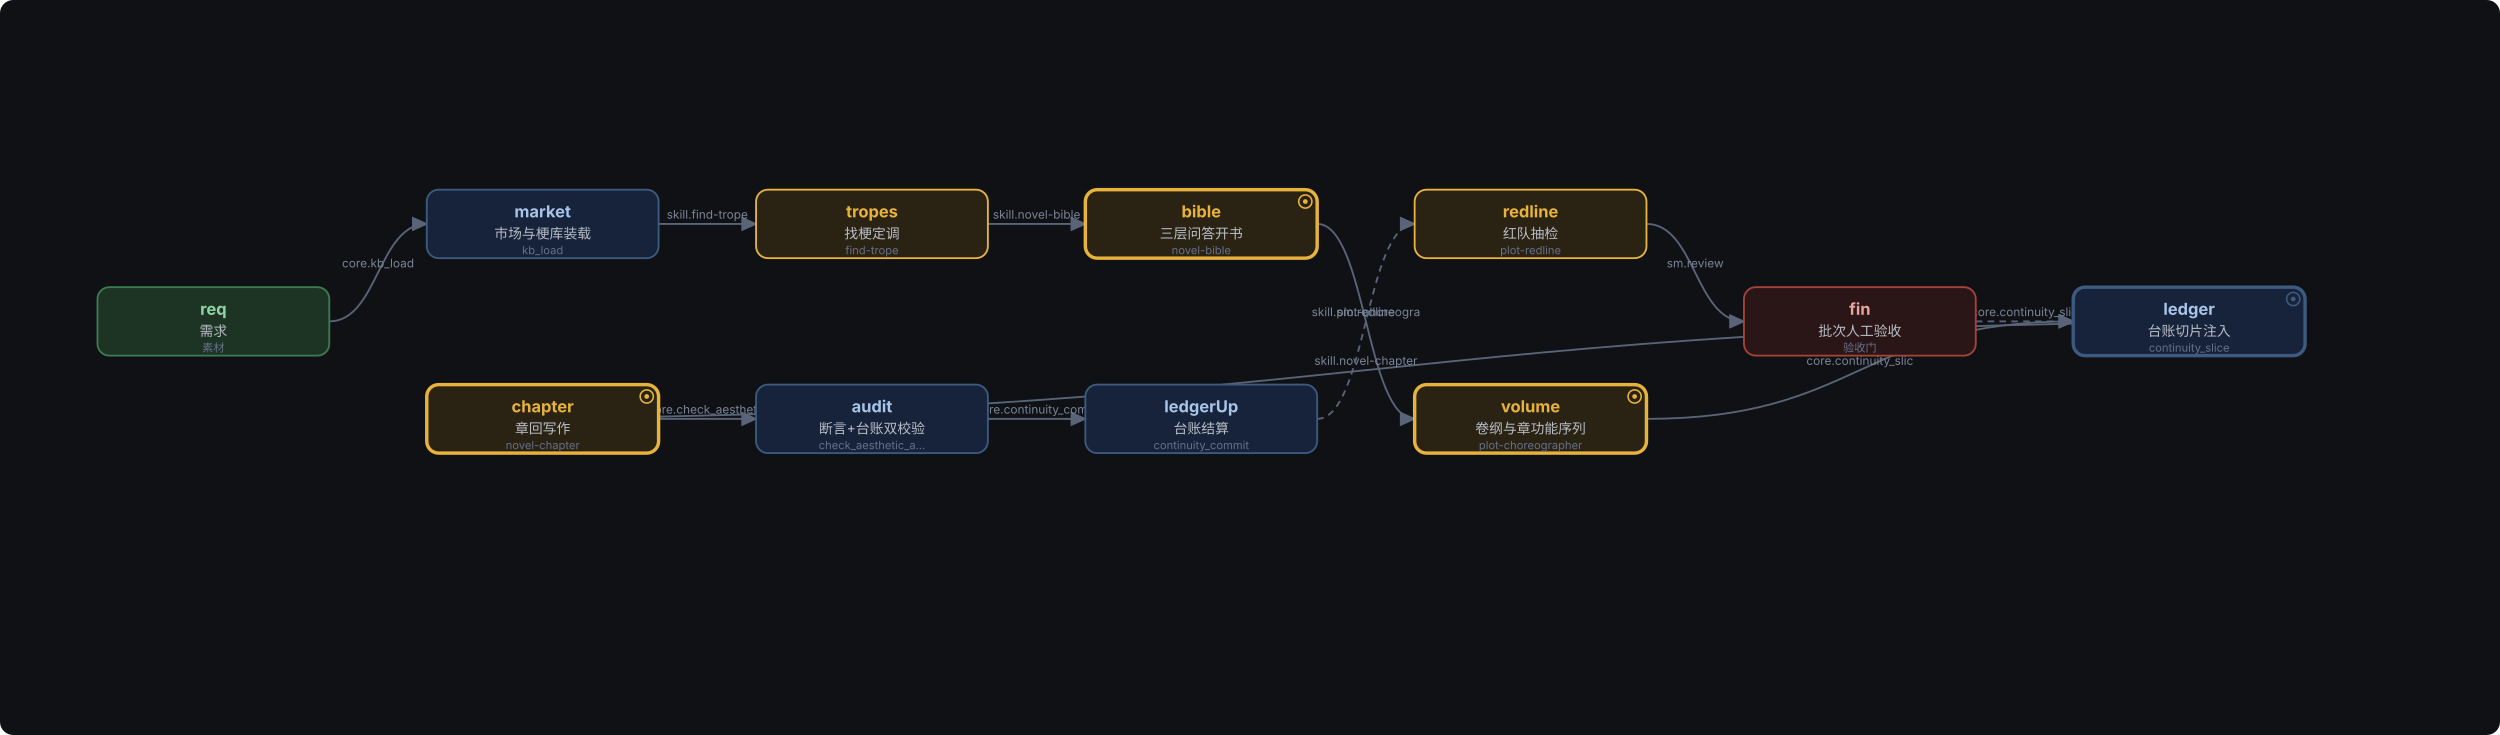
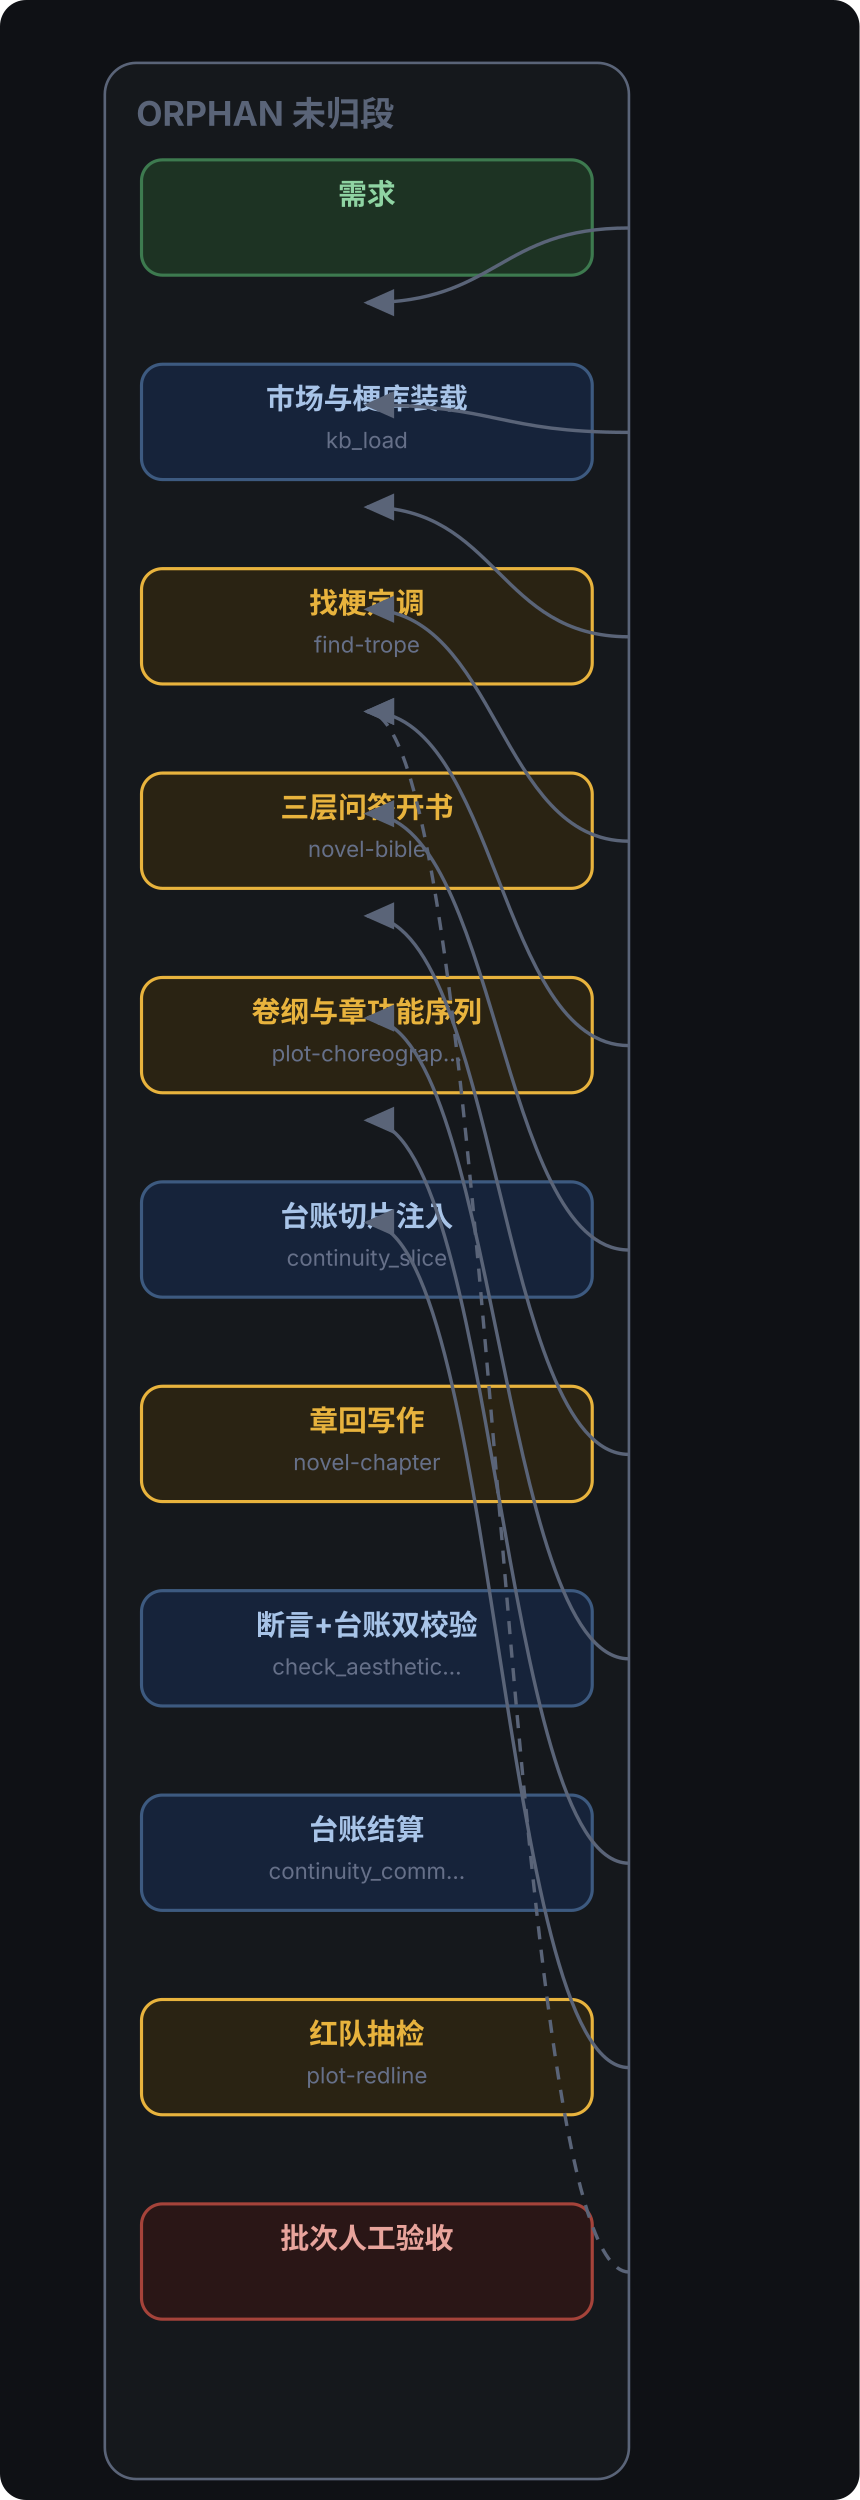
- <svg xmlns="http://www.w3.org/2000/svg" viewBox="0 0 1898 558" font-family="-apple-system,'PingFang SC','Microsoft YaHei',sans-serif">
+ <svg xmlns="http://www.w3.org/2000/svg" viewBox="0 0 328 954" font-family="-apple-system,'PingFang SC','Microsoft YaHei',sans-serif">
  <defs>
    <marker id="arw" markerWidth="9" markerHeight="8" refX="8" refY="4" orient="auto">
      <path d="M0,0 L9,4 L0,8 z" fill="#5a6478" />
    </marker>
  </defs>
-   <rect width="1898" height="558" fill="#0f1115" rx="10" />
-   <path d="M250,244.0 C287.0,244.0 287.0,170.0 324,170.0" fill="none" stroke="#5a6478" stroke-width="1.4" marker-end="url(#arw)" />
-   <text x="287.0" y="203.0" fill="#7a8496" font-size="9" text-anchor="middle">core.kb_load</text>
-   <path d="M500,170.0 C537.0,170.0 537.0,170.0 574,170.0" fill="none" stroke="#5a6478" stroke-width="1.4" marker-end="url(#arw)" />
-   <text x="537.0" y="166.0" fill="#7a8496" font-size="9" text-anchor="middle">skill.find-trope</text>
-   <path d="M750,170.0 C787.0,170.0 787.0,170.0 824,170.0" fill="none" stroke="#5a6478" stroke-width="1.4" marker-end="url(#arw)" />
-   <text x="787.0" y="166.0" fill="#7a8496" font-size="9" text-anchor="middle">skill.novel-bible</text>
-   <path d="M1000,170.0 C1037.0,170.0 1037.0,318.0 1074,318.0" fill="none" stroke="#5a6478" stroke-width="1.4" marker-end="url(#arw)" />
-   <text x="1037.0" y="240.0" fill="#7a8496" font-size="9" text-anchor="middle">skill.plot-choreogra</text>
-   <path d="M1250,318.0 C1412.0,318.0 1412.0,244.0 1574,244.0" fill="none" stroke="#5a6478" stroke-width="1.4" marker-end="url(#arw)" />
-   <text x="1412.0" y="277.0" fill="#7a8496" font-size="9" text-anchor="middle">core.continuity_slic</text>
-   <path d="M1750,244.0 C1037.0,244.0 1037.0,318.0 324,318.0" fill="none" stroke="#5a6478" stroke-width="1.4" marker-end="url(#arw)" />
-   <text x="1037.0" y="277.0" fill="#7a8496" font-size="9" text-anchor="middle">skill.novel-chapter</text>
-   <path d="M500,318.0 C537.0,318.0 537.0,318.0 574,318.0" fill="none" stroke="#5a6478" stroke-width="1.4" marker-end="url(#arw)" />
-   <text x="537.0" y="314.0" fill="#7a8496" font-size="9" text-anchor="middle">core.check_aesthetic</text>
-   <path d="M750,318.0 C787.0,318.0 787.0,318.0 824,318.0" fill="none" stroke="#5a6478" stroke-width="1.4" marker-end="url(#arw)" />
-   <text x="787.0" y="314.0" fill="#7a8496" font-size="9" text-anchor="middle">core.continuity_comm</text>
-   <path d="M1000,318.0 C1037.0,318.0 1037.0,170.0 1074,170.0" fill="none" stroke="#5a6478" stroke-width="1.4" stroke-dasharray="5,4" marker-end="url(#arw)" />
-   <text x="1037.0" y="240.0" fill="#7a8496" font-size="9" text-anchor="middle">sm.redline</text>
-   <path d="M1250,170.0 C1287.0,170.0 1287.0,244.0 1324,244.0" fill="none" stroke="#5a6478" stroke-width="1.4" marker-end="url(#arw)" />
-   <text x="1287.0" y="203.0" fill="#7a8496" font-size="9" text-anchor="middle">sm.review</text>
-   <path d="M1500,244.0 C1537.0,244.0 1537.0,244.0 1574,244.0" fill="none" stroke="#5a6478" stroke-width="1.4" stroke-dasharray="5,4" marker-end="url(#arw)" />
-   <text x="1537.0" y="240.0" fill="#7a8496" font-size="9" text-anchor="middle">core.continuity_slic</text>
-   <g>
-     <rect x="74" y="218.0" width="176" height="52" rx="9" fill="#1d3323" stroke="#3d7a4f" stroke-width="1.4" />
-     <text x="162.0" y="239.0" fill="#8fd4a3" font-size="12.5" font-weight="700" text-anchor="middle">req</text>
-     <text x="162.0" y="255.0" fill="#b8bdc7" font-size="10.5" text-anchor="middle">需求</text>
-     <text x="162.0" y="267.0" fill="#667089" font-size="8.5" text-anchor="middle">素材</text>
-   </g>
-   <g>
-     <rect x="324" y="144.0" width="176" height="52" rx="9" fill="#16233a" stroke="#3d5a80" stroke-width="1.4" />
-     <text x="412.0" y="165.0" fill="#a8c4e8" font-size="12.5" font-weight="700" text-anchor="middle">market</text>
-     <text x="412.0" y="181.0" fill="#b8bdc7" font-size="10.5" text-anchor="middle">市场与梗库装载</text>
-     <text x="412.0" y="193.0" fill="#667089" font-size="8.5" text-anchor="middle">kb_load</text>
-   </g>
-   <g>
-     <rect x="324" y="292.0" width="176" height="52" rx="9" fill="#2a2313" stroke="#e8b33d" stroke-width="2.6" />
-     <circle cx="491" cy="301.0" r="5" fill="none" stroke="#e8b33d" stroke-width="1.2" />
-     <circle cx="491" cy="301.0" r="1.8" fill="#e8b33d" />
-     <text x="412.0" y="313.0" fill="#e8b33d" font-size="12.5" font-weight="700" text-anchor="middle">chapter</text>
-     <text x="412.0" y="329.0" fill="#b8bdc7" font-size="10.5" text-anchor="middle">章回写作</text>
-     <text x="412.0" y="341.0" fill="#667089" font-size="8.5" text-anchor="middle">novel-chapter</text>
-   </g>
-   <g>
-     <rect x="574" y="144.0" width="176" height="52" rx="9" fill="#2a2313" stroke="#e8b33d" stroke-width="1.4" />
-     <text x="662.0" y="165.0" fill="#e8b33d" font-size="12.5" font-weight="700" text-anchor="middle">tropes</text>
-     <text x="662.0" y="181.0" fill="#b8bdc7" font-size="10.5" text-anchor="middle">找梗定调</text>
-     <text x="662.0" y="193.0" fill="#667089" font-size="8.5" text-anchor="middle">find-trope</text>
-   </g>
-   <g>
-     <rect x="574" y="292.0" width="176" height="52" rx="9" fill="#16233a" stroke="#3d5a80" stroke-width="1.4" />
-     <text x="662.0" y="313.0" fill="#a8c4e8" font-size="12.5" font-weight="700" text-anchor="middle">audit</text>
-     <text x="662.0" y="329.0" fill="#b8bdc7" font-size="10.5" text-anchor="middle">断言+台账双校验</text>
-     <text x="662.0" y="341.0" fill="#667089" font-size="8.5" text-anchor="middle">check_aesthetic_a…</text>
-   </g>
-   <g>
-     <rect x="824" y="144.0" width="176" height="52" rx="9" fill="#2a2313" stroke="#e8b33d" stroke-width="2.6" />
-     <circle cx="991" cy="153.0" r="5" fill="none" stroke="#e8b33d" stroke-width="1.2" />
-     <circle cx="991" cy="153.0" r="1.8" fill="#e8b33d" />
-     <text x="912.0" y="165.0" fill="#e8b33d" font-size="12.5" font-weight="700" text-anchor="middle">bible</text>
-     <text x="912.0" y="181.0" fill="#b8bdc7" font-size="10.5" text-anchor="middle">三层问答开书</text>
-     <text x="912.0" y="193.0" fill="#667089" font-size="8.5" text-anchor="middle">novel-bible</text>
-   </g>
-   <g>
-     <rect x="824" y="292.0" width="176" height="52" rx="9" fill="#16233a" stroke="#3d5a80" stroke-width="1.4" />
-     <text x="912.0" y="313.0" fill="#a8c4e8" font-size="12.5" font-weight="700" text-anchor="middle">ledgerUp</text>
-     <text x="912.0" y="329.0" fill="#b8bdc7" font-size="10.5" text-anchor="middle">台账结算</text>
-     <text x="912.0" y="341.0" fill="#667089" font-size="8.5" text-anchor="middle">continuity_commit</text>
-   </g>
-   <g>
-     <rect x="1074" y="144.0" width="176" height="52" rx="9" fill="#2a2313" stroke="#e8b33d" stroke-width="1.4" />
-     <text x="1162.0" y="165.0" fill="#e8b33d" font-size="12.5" font-weight="700" text-anchor="middle">redline</text>
-     <text x="1162.0" y="181.0" fill="#b8bdc7" font-size="10.5" text-anchor="middle">红队抽检</text>
-     <text x="1162.0" y="193.0" fill="#667089" font-size="8.5" text-anchor="middle">plot-redline</text>
-   </g>
-   <g>
-     <rect x="1074" y="292.0" width="176" height="52" rx="9" fill="#2a2313" stroke="#e8b33d" stroke-width="2.6" />
-     <circle cx="1241" cy="301.0" r="5" fill="none" stroke="#e8b33d" stroke-width="1.2" />
-     <circle cx="1241" cy="301.0" r="1.8" fill="#e8b33d" />
-     <text x="1162.0" y="313.0" fill="#e8b33d" font-size="12.5" font-weight="700" text-anchor="middle">volume</text>
-     <text x="1162.0" y="329.0" fill="#b8bdc7" font-size="10.5" text-anchor="middle">卷纲与章功能序列</text>
-     <text x="1162.0" y="341.0" fill="#667089" font-size="8.5" text-anchor="middle">plot-choreographer</text>
-   </g>
-   <g>
-     <rect x="1324" y="218.0" width="176" height="52" rx="9" fill="#2a1616" stroke="#a5433a" stroke-width="1.4" />
-     <text x="1412.0" y="239.0" fill="#e8a49c" font-size="12.5" font-weight="700" text-anchor="middle">fin</text>
-     <text x="1412.0" y="255.0" fill="#b8bdc7" font-size="10.5" text-anchor="middle">批次人工验收</text>
-     <text x="1412.0" y="267.0" fill="#667089" font-size="8.5" text-anchor="middle">验收门</text>
-   </g>
-   <g>
-     <rect x="1574" y="218.0" width="176" height="52" rx="9" fill="#16233a" stroke="#3d5a80" stroke-width="2.6" />
-     <circle cx="1741" cy="227.0" r="5" fill="none" stroke="#3d5a80" stroke-width="1.2" />
-     <circle cx="1741" cy="227.0" r="1.8" fill="#3d5a80" />
-     <text x="1662.0" y="239.0" fill="#a8c4e8" font-size="12.5" font-weight="700" text-anchor="middle">ledger</text>
-     <text x="1662.0" y="255.0" fill="#b8bdc7" font-size="10.5" text-anchor="middle">台账切片注入</text>
-     <text x="1662.0" y="267.0" fill="#667089" font-size="8.5" text-anchor="middle">continuity_slice</text>
-   </g>
+   <rect width="328" height="954" fill="#0f1115" rx="10" />
+   <rect x="40" y="24" width="200" height="922" rx="12" fill="#5a6478" fill-opacity="0.08" stroke="#5a6478" stroke-width="1" />
+   <text x="52" y="48" fill="#5a6478" font-size="13" font-weight="700">ORPHAN 未归段</text>
+   <rect x="54" y="61" width="172" height="44" rx="8" fill="#1d3323" stroke="#3d7a4f" stroke-width="1.2" />
+   <text x="140.0" y="78" fill="#8fd4a3" font-size="11" font-weight="700" text-anchor="middle">需求</text>
+   <rect x="54" y="139" width="172" height="44" rx="8" fill="#16233a" stroke="#3d5a80" stroke-width="1.2" />
+   <text x="140.0" y="156" fill="#a8c4e8" font-size="11" font-weight="700" text-anchor="middle">市场与梗库装载</text>
+   <text x="140.0" y="171" fill="#667089" font-size="8.5" text-anchor="middle">kb_load</text>
+   <rect x="54" y="217" width="172" height="44" rx="8" fill="#2a2313" stroke="#e8b33d" stroke-width="1.2" />
+   <text x="140.0" y="234" fill="#e8b33d" font-size="11" font-weight="700" text-anchor="middle">找梗定调</text>
+   <text x="140.0" y="249" fill="#667089" font-size="8.5" text-anchor="middle">find-trope</text>
+   <rect x="54" y="295" width="172" height="44" rx="8" fill="#2a2313" stroke="#e8b33d" stroke-width="1.2" />
+   <text x="140.0" y="312" fill="#e8b33d" font-size="11" font-weight="700" text-anchor="middle">三层问答开书</text>
+   <text x="140.0" y="327" fill="#667089" font-size="8.5" text-anchor="middle">novel-bible</text>
+   <rect x="54" y="373" width="172" height="44" rx="8" fill="#2a2313" stroke="#e8b33d" stroke-width="1.2" />
+   <text x="140.0" y="390" fill="#e8b33d" font-size="11" font-weight="700" text-anchor="middle">卷纲与章功能序列</text>
+   <text x="140.0" y="405" fill="#667089" font-size="8.5" text-anchor="middle">plot-choreograp…</text>
+   <rect x="54" y="451" width="172" height="44" rx="8" fill="#16233a" stroke="#3d5a80" stroke-width="1.2" />
+   <text x="140.0" y="468" fill="#a8c4e8" font-size="11" font-weight="700" text-anchor="middle">台账切片注入</text>
+   <text x="140.0" y="483" fill="#667089" font-size="8.5" text-anchor="middle">continuity_slice</text>
+   <rect x="54" y="529" width="172" height="44" rx="8" fill="#2a2313" stroke="#e8b33d" stroke-width="1.2" />
+   <text x="140.0" y="546" fill="#e8b33d" font-size="11" font-weight="700" text-anchor="middle">章回写作</text>
+   <text x="140.0" y="561" fill="#667089" font-size="8.5" text-anchor="middle">novel-chapter</text>
+   <rect x="54" y="607" width="172" height="44" rx="8" fill="#16233a" stroke="#3d5a80" stroke-width="1.2" />
+   <text x="140.0" y="624" fill="#a8c4e8" font-size="11" font-weight="700" text-anchor="middle">断言+台账双校验</text>
+   <text x="140.0" y="639" fill="#667089" font-size="8.5" text-anchor="middle">check_aesthetic…</text>
+   <rect x="54" y="685" width="172" height="44" rx="8" fill="#16233a" stroke="#3d5a80" stroke-width="1.2" />
+   <text x="140.0" y="702" fill="#a8c4e8" font-size="11" font-weight="700" text-anchor="middle">台账结算</text>
+   <text x="140.0" y="717" fill="#667089" font-size="8.5" text-anchor="middle">continuity_comm…</text>
+   <rect x="54" y="763" width="172" height="44" rx="8" fill="#2a2313" stroke="#e8b33d" stroke-width="1.2" />
+   <text x="140.0" y="780" fill="#e8b33d" font-size="11" font-weight="700" text-anchor="middle">红队抽检</text>
+   <text x="140.0" y="795" fill="#667089" font-size="8.5" text-anchor="middle">plot-redline</text>
+   <rect x="54" y="841" width="172" height="44" rx="8" fill="#2a1616" stroke="#a5433a" stroke-width="1.2" />
+   <text x="140.0" y="858" fill="#e8a49c" font-size="11" font-weight="700" text-anchor="middle">批次人工验收</text>
+   <path d="M240,87.0 C190.0,87.0 190.0,115.5 140.0,115.5" fill="none" stroke="#5a6478" stroke-width="1.3" marker-end="url(#arw)" />
+   <path d="M240,165.0 C190.0,165.0 190.0,154.5 140.0,154.5" fill="none" stroke="#5a6478" stroke-width="1.3" marker-end="url(#arw)" />
+   <path d="M240,243.0 C190.0,243.0 190.0,193.5 140.0,193.5" fill="none" stroke="#5a6478" stroke-width="1.3" marker-end="url(#arw)" />
+   <path d="M240,321.0 C190.0,321.0 190.0,232.5 140.0,232.5" fill="none" stroke="#5a6478" stroke-width="1.3" marker-end="url(#arw)" />
+   <path d="M240,399.0 C190.0,399.0 190.0,271.5 140.0,271.5" fill="none" stroke="#5a6478" stroke-width="1.3" marker-end="url(#arw)" />
+   <path d="M240,477.0 C190.0,477.0 190.0,310.5 140.0,310.5" fill="none" stroke="#5a6478" stroke-width="1.3" marker-end="url(#arw)" />
+   <path d="M240,555.0 C190.0,555.0 190.0,349.5 140.0,349.5" fill="none" stroke="#5a6478" stroke-width="1.3" marker-end="url(#arw)" />
+   <path d="M240,633.0 C190.0,633.0 190.0,388.5 140.0,388.5" fill="none" stroke="#5a6478" stroke-width="1.3" marker-end="url(#arw)" />
+   <path d="M240,711.0 C190.0,711.0 190.0,427.5 140.0,427.5" fill="none" stroke="#5a6478" stroke-width="1.3" marker-end="url(#arw)" />
+   <path d="M240,789.0 C190.0,789.0 190.0,466.5 140.0,466.5" fill="none" stroke="#5a6478" stroke-width="1.3" marker-end="url(#arw)" />
+   <path d="M240,867.0 C190.0,867.0 190.0,271.5 140.0,271.5" fill="none" stroke="#5a6478" stroke-width="1.3" stroke-dasharray="5,4" marker-end="url(#arw)" />
</svg>
